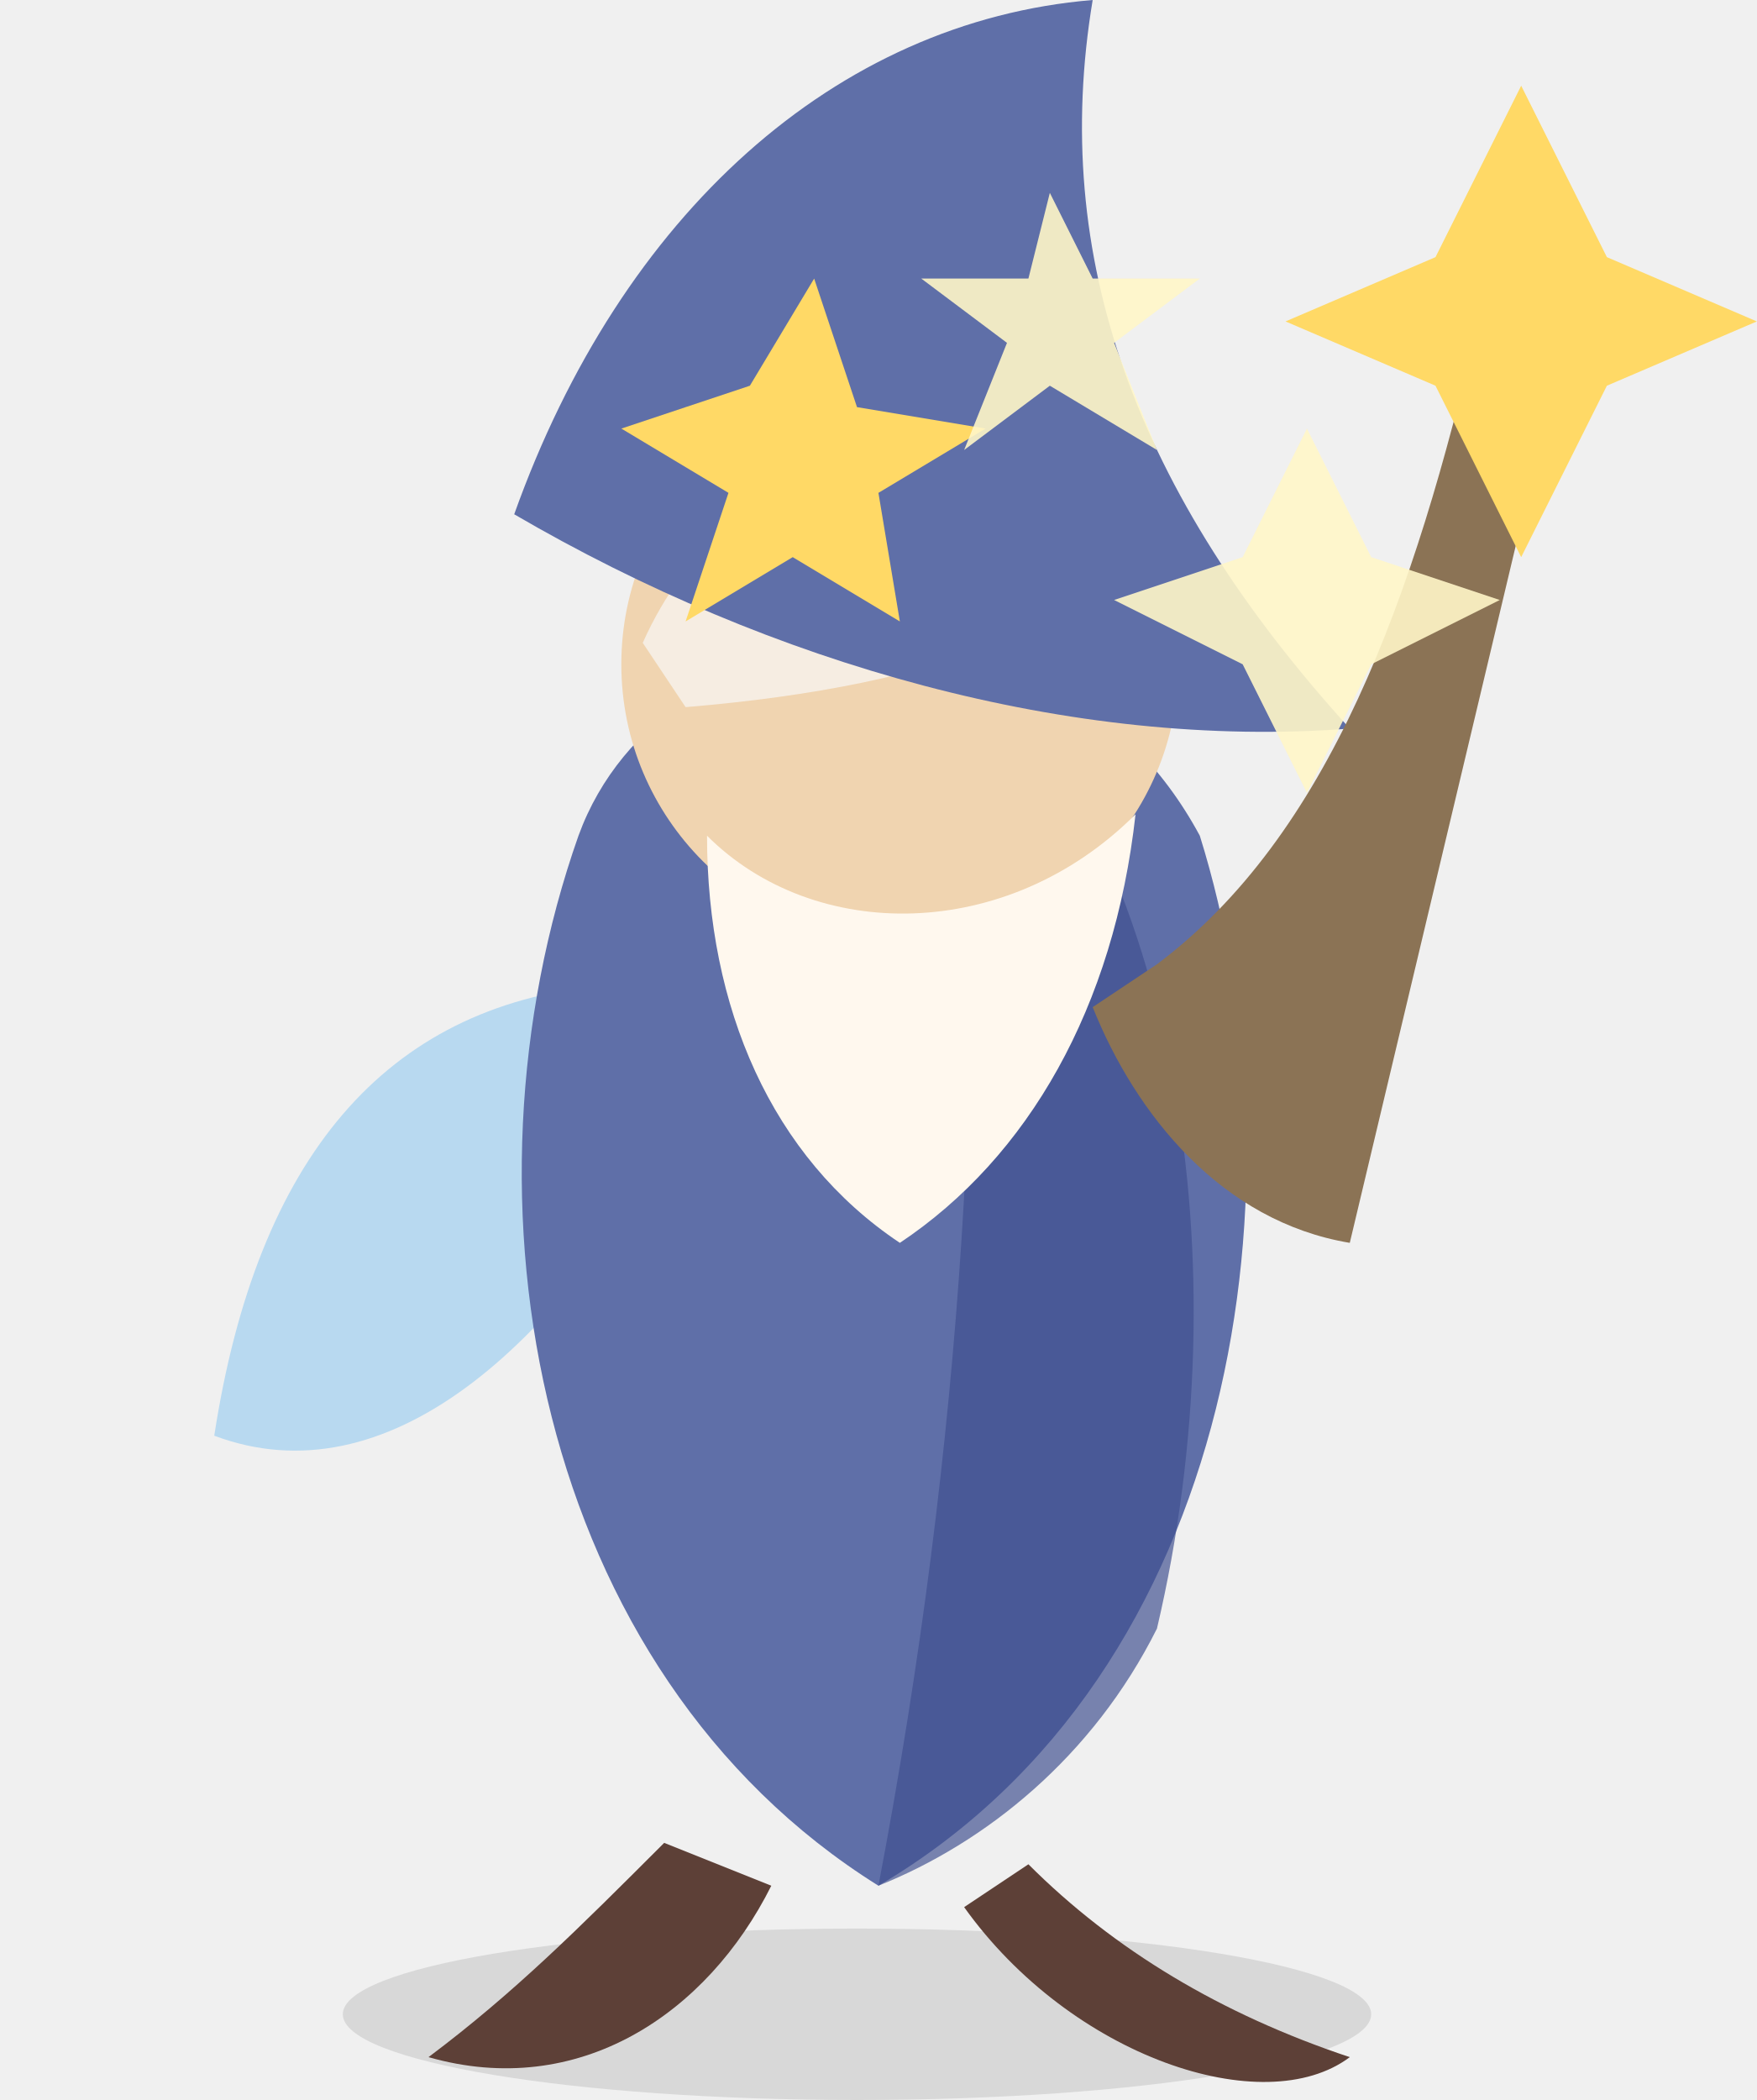
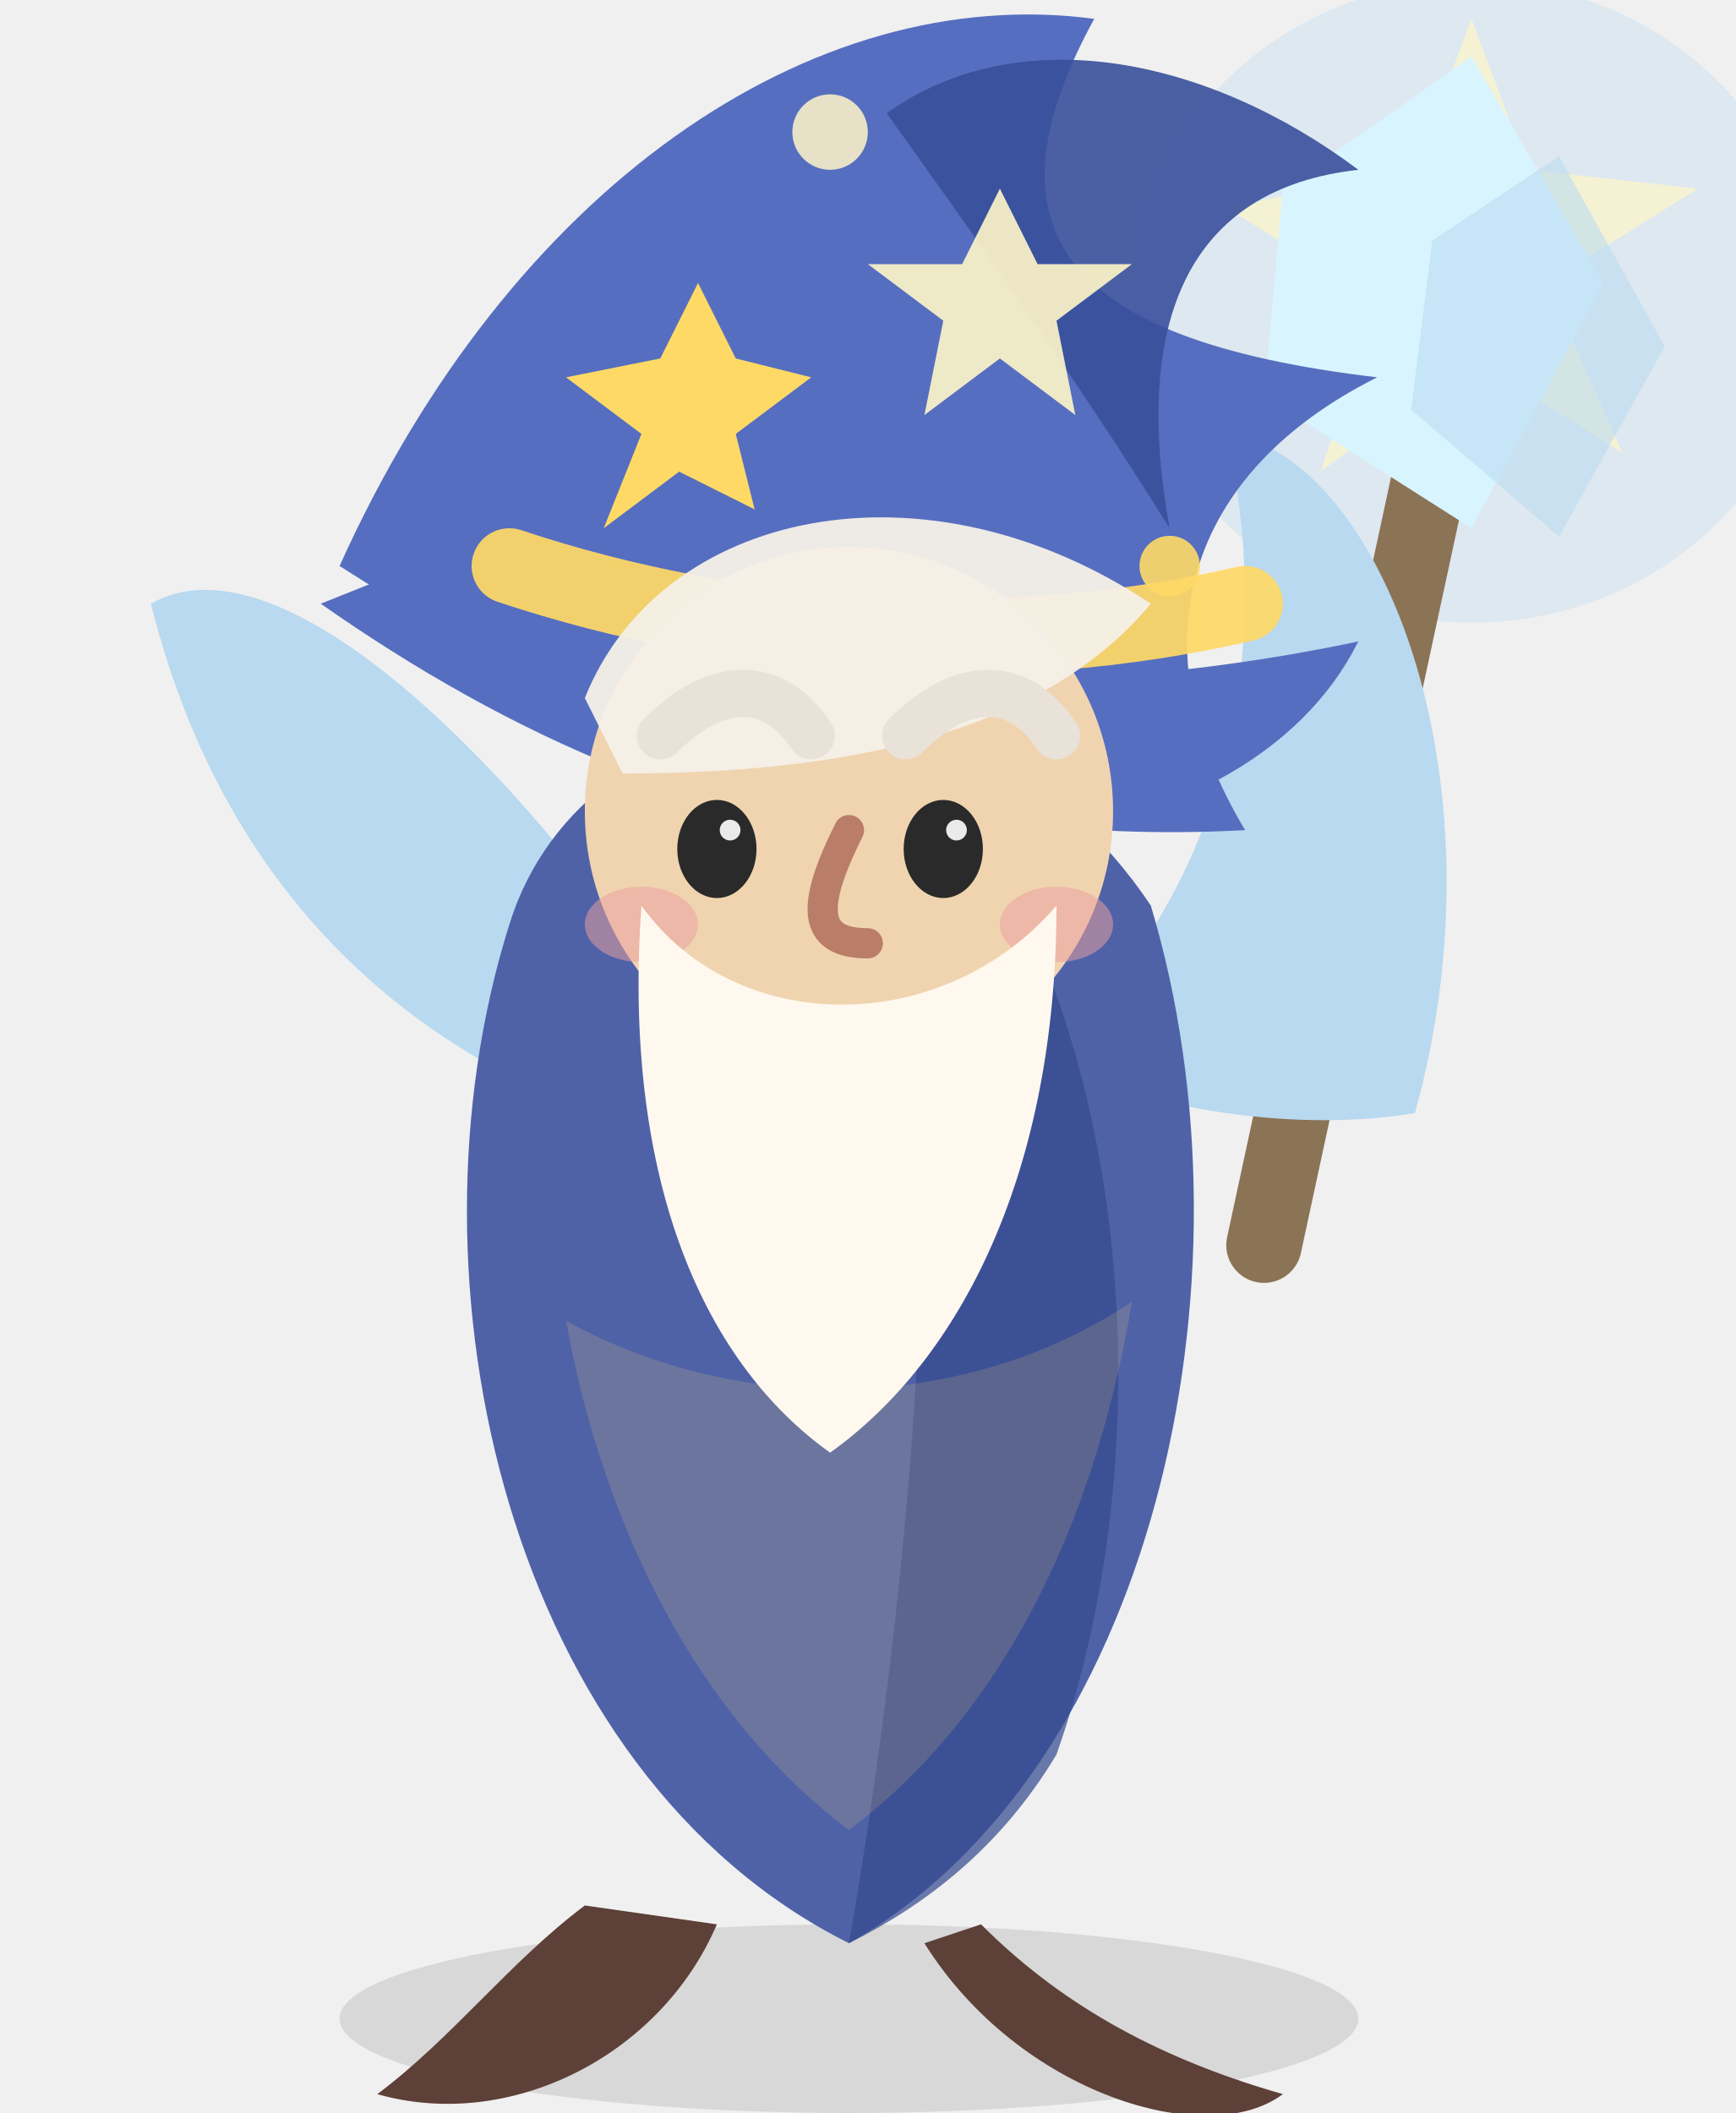
- <svg xmlns="http://www.w3.org/2000/svg" width="82" height="98" viewBox="0 0 82 98">
-   <ellipse cx="40" cy="94" rx="24" ry="4" fill="#000000" opacity="0.1" />
-   <path d="M28 46C18 47 12 54 10 67C18 70 26 63 32 52Z" fill="#b8d9f0" />
-   <path d="M27 39C31 28 49 26 56 39C61 55 58 78 41 88C25 78 21 56 27 39Z" fill="#5f6fa8" />
-   <path d="M45 30C55 40 58 59 54 76C51 82 46 86 41 88C45 67 46 48 45 30Z" fill="#3f4f8f" opacity="0.68" />
-   <circle cx="42" cy="31" r="13" fill="#f0d4b0" />
-   <path d="M30 30C34 21 45 17 55 23C52 29 44 32 32 33Z" fill="#f6f0e8" opacity="0.9" />
-   <path d="M33 39C38 44 47 44 53 38C52 47 48 54 42 58C36 54 33 47 33 39Z" fill="#fff8ee" />
-   <circle cx="47" cy="30" r="1.4" fill="#2a2a2a" />
-   <path d="M24 24C29 10 39 1 51 0C49 12 53 23 63 34C50 35 36 31 24 24Z" fill="#5f6fa8" />
-   <path d="M35 18L38 13L40 19L46 20L41 23L42 29L37 26L32 29L34 23L29 20Z" fill="#ffd966" />
-   <path d="M49 9L51 13L56 13L52 16L54 21L49 18L45 21L47 16L43 13L48 13Z" fill="#fff6c8" opacity="0.9" />
-   <path d="M54 45C62 39 66 28 69 15L73 16L63 58C57 57 53 52 51 47Z" fill="#8b7355" />
-   <path d="M71 4L75 12L82 15L75 18L71 26L67 18L60 15L67 12Z" fill="#ffd966" />
-   <path d="M61 20L64 26L70 28L64 31L61 37L58 31L52 28L58 26Z" fill="#fff6c8" opacity="0.9" />
-   <path d="M31 86C27 90 24 93 20 96C27 98 33 94 36 88Z" fill="#5d4037" />
-   <path d="M48 87C52 91 57 94 63 96C59 99 50 96 45 89Z" fill="#5d4037" />
+ <svg xmlns="http://www.w3.org/2000/svg" width="92" height="112" viewBox="0 0 92 112">
+   <ellipse cx="45" cy="107" rx="27" ry="5" fill="#000000" opacity="0.1" />
+   <ellipse cx="78" cy="16" rx="18" ry="17" fill="#b8d9f0" opacity="0.34" />
+   <path d="M78 1L81 9L90 10L82 15L86 24L78 19L70 25L73 16L65 11L75 9Z" fill="#fff6c8" opacity="0.7" />
+   <path d="M67 66L78 15" fill="none" stroke="#8b7355" stroke-width="4" stroke-linecap="round" />
+   <path d="M78 3L85 15L78 28L67 21L68 10Z" fill="#d8f4ff" />
+   <path d="M72 19L77 28L72 37L65 31L66 23Z" fill="#b8d9f0" opacity="0.55" transform="translate(2 -13) scale(1.12)" />
+   <path d="M29 58C18 53 11 44 8 32C15 28 28 41 37 55Z" fill="#b8d9f0" />
+   <path d="M55 56C64 49 68 36 65 23C73 24 80 41 75 59C69 60 61 59 55 56Z" fill="#b8d9f0" />
+   <path d="M27 49C31 36 51 33 61 48C67 68 61 94 45 103C27 94 21 68 27 49Z" fill="#4f62a8" />
+   <path d="M48 39C60 52 62 76 56 93C53 98 49 101 45 103C49 80 50 58 48 39Z" fill="#354a8f" opacity="0.72" />
+   <path d="M30 70C39 75 51 75 60 69C58 81 53 91 45 97C37 91 32 81 30 70Z" fill="#ffd966" opacity="0.16" />
+   <path d="M18 30C27 10 43 -1 58 1C52 12 56 18 73 20C63 25 60 34 66 44C48 45 32 39 18 30Z" fill="#566ec0" />
+   <path d="M47 6C54 1 64 3 72 9C63 10 60 17 62 28C57 20 52 13 47 6Z" fill="#384f9b" opacity="0.9" />
+   <path d="M35 19L37 15L39 19L43 20L39 23L40 27L36 25L32 28L34 23L30 20Z" fill="#ffd966" />
+   <path d="M53 10L55 14L60 14L56 17L57 22L53 19L49 22L50 17L46 14L51 14Z" fill="#fff6c8" opacity="0.9" />
+   <circle cx="44" cy="7" r="2" fill="#fff6c8" opacity="0.85" />
+   <circle cx="62" cy="30" r="1.6" fill="#ffd966" opacity="0.9" />
+   <path d="M22 30C35 36 53 38 72 34C69 40 62 44 51 45C38 44 27 39 17 32Z" fill="#566ec0" />
+   <path d="M27 30C39 34 53 35 66 32" fill="none" stroke="#ffd966" stroke-width="4" stroke-linecap="round" opacity="0.92" />
+   <circle cx="45" cy="43" r="14" fill="#f0d4b0" />
+   <path d="M31 37C35 27 49 24 61 32C56 38 47 41 33 41Z" fill="#f6f0e8" opacity="0.95" />
+   <ellipse cx="38" cy="45" rx="2.1" ry="2.6" fill="#2a2a2a" />
+   <ellipse cx="50" cy="45" rx="2.1" ry="2.6" fill="#2a2a2a" />
+   <circle cx="38.7" cy="44" r="0.55" fill="#ffffff" opacity="0.9" />
+   <circle cx="50.7" cy="44" r="0.55" fill="#ffffff" opacity="0.9" />
+   <path d="M35 39C38 36 41 36 43 39" fill="none" stroke="#e8e2d8" stroke-width="2.5" stroke-linecap="round" />
+   <path d="M48 39C51 36 54 36 56 39" fill="none" stroke="#e8e2d8" stroke-width="2.5" stroke-linecap="round" />
+   <ellipse cx="34" cy="49" rx="3" ry="2" fill="#eaa0a0" opacity="0.52" />
+   <ellipse cx="56" cy="49" rx="3" ry="2" fill="#eaa0a0" opacity="0.52" />
+   <path d="M45 44C43 48 43 50 46 50" fill="none" stroke="#b97d68" stroke-width="1.6" stroke-linecap="round" />
+   <path d="M34 48C39 55 50 55 56 48C56 62 51 72 44 77C37 72 33 62 34 48Z" fill="#fff8ee" />
+   <path d="M31 101C27 104 24 108 20 111C27 113 35 109 38 102Z" fill="#5d4037" />
+   <path d="M52 102C56 106 61 109 68 111C64 114 54 111 49 103Z" fill="#5d4037" />
</svg>
